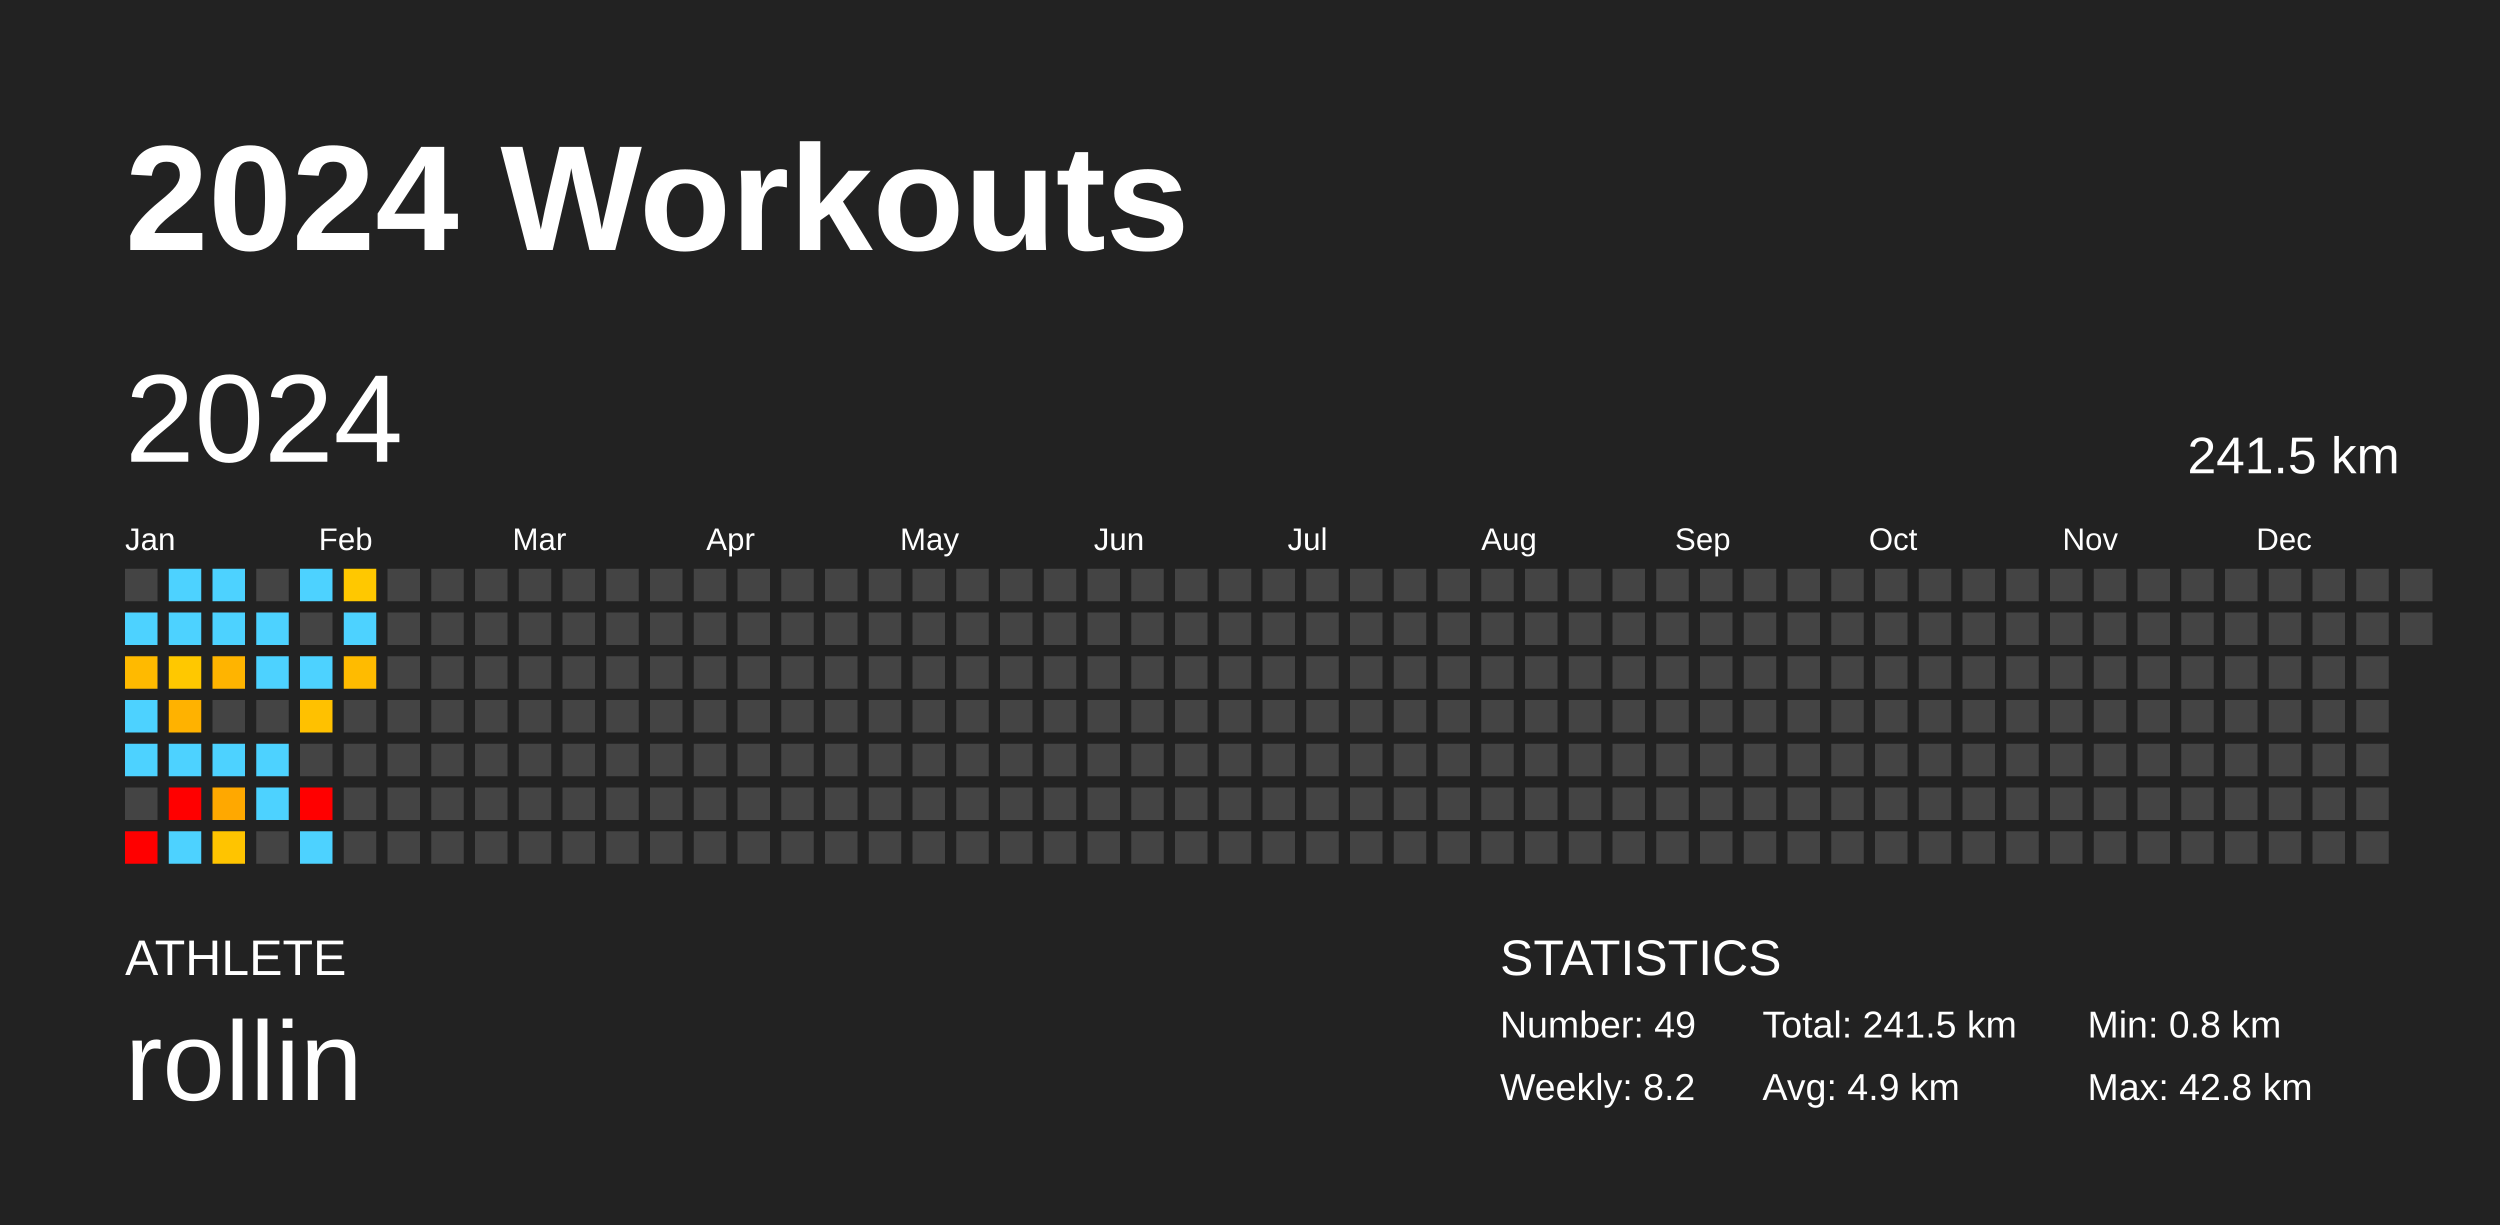
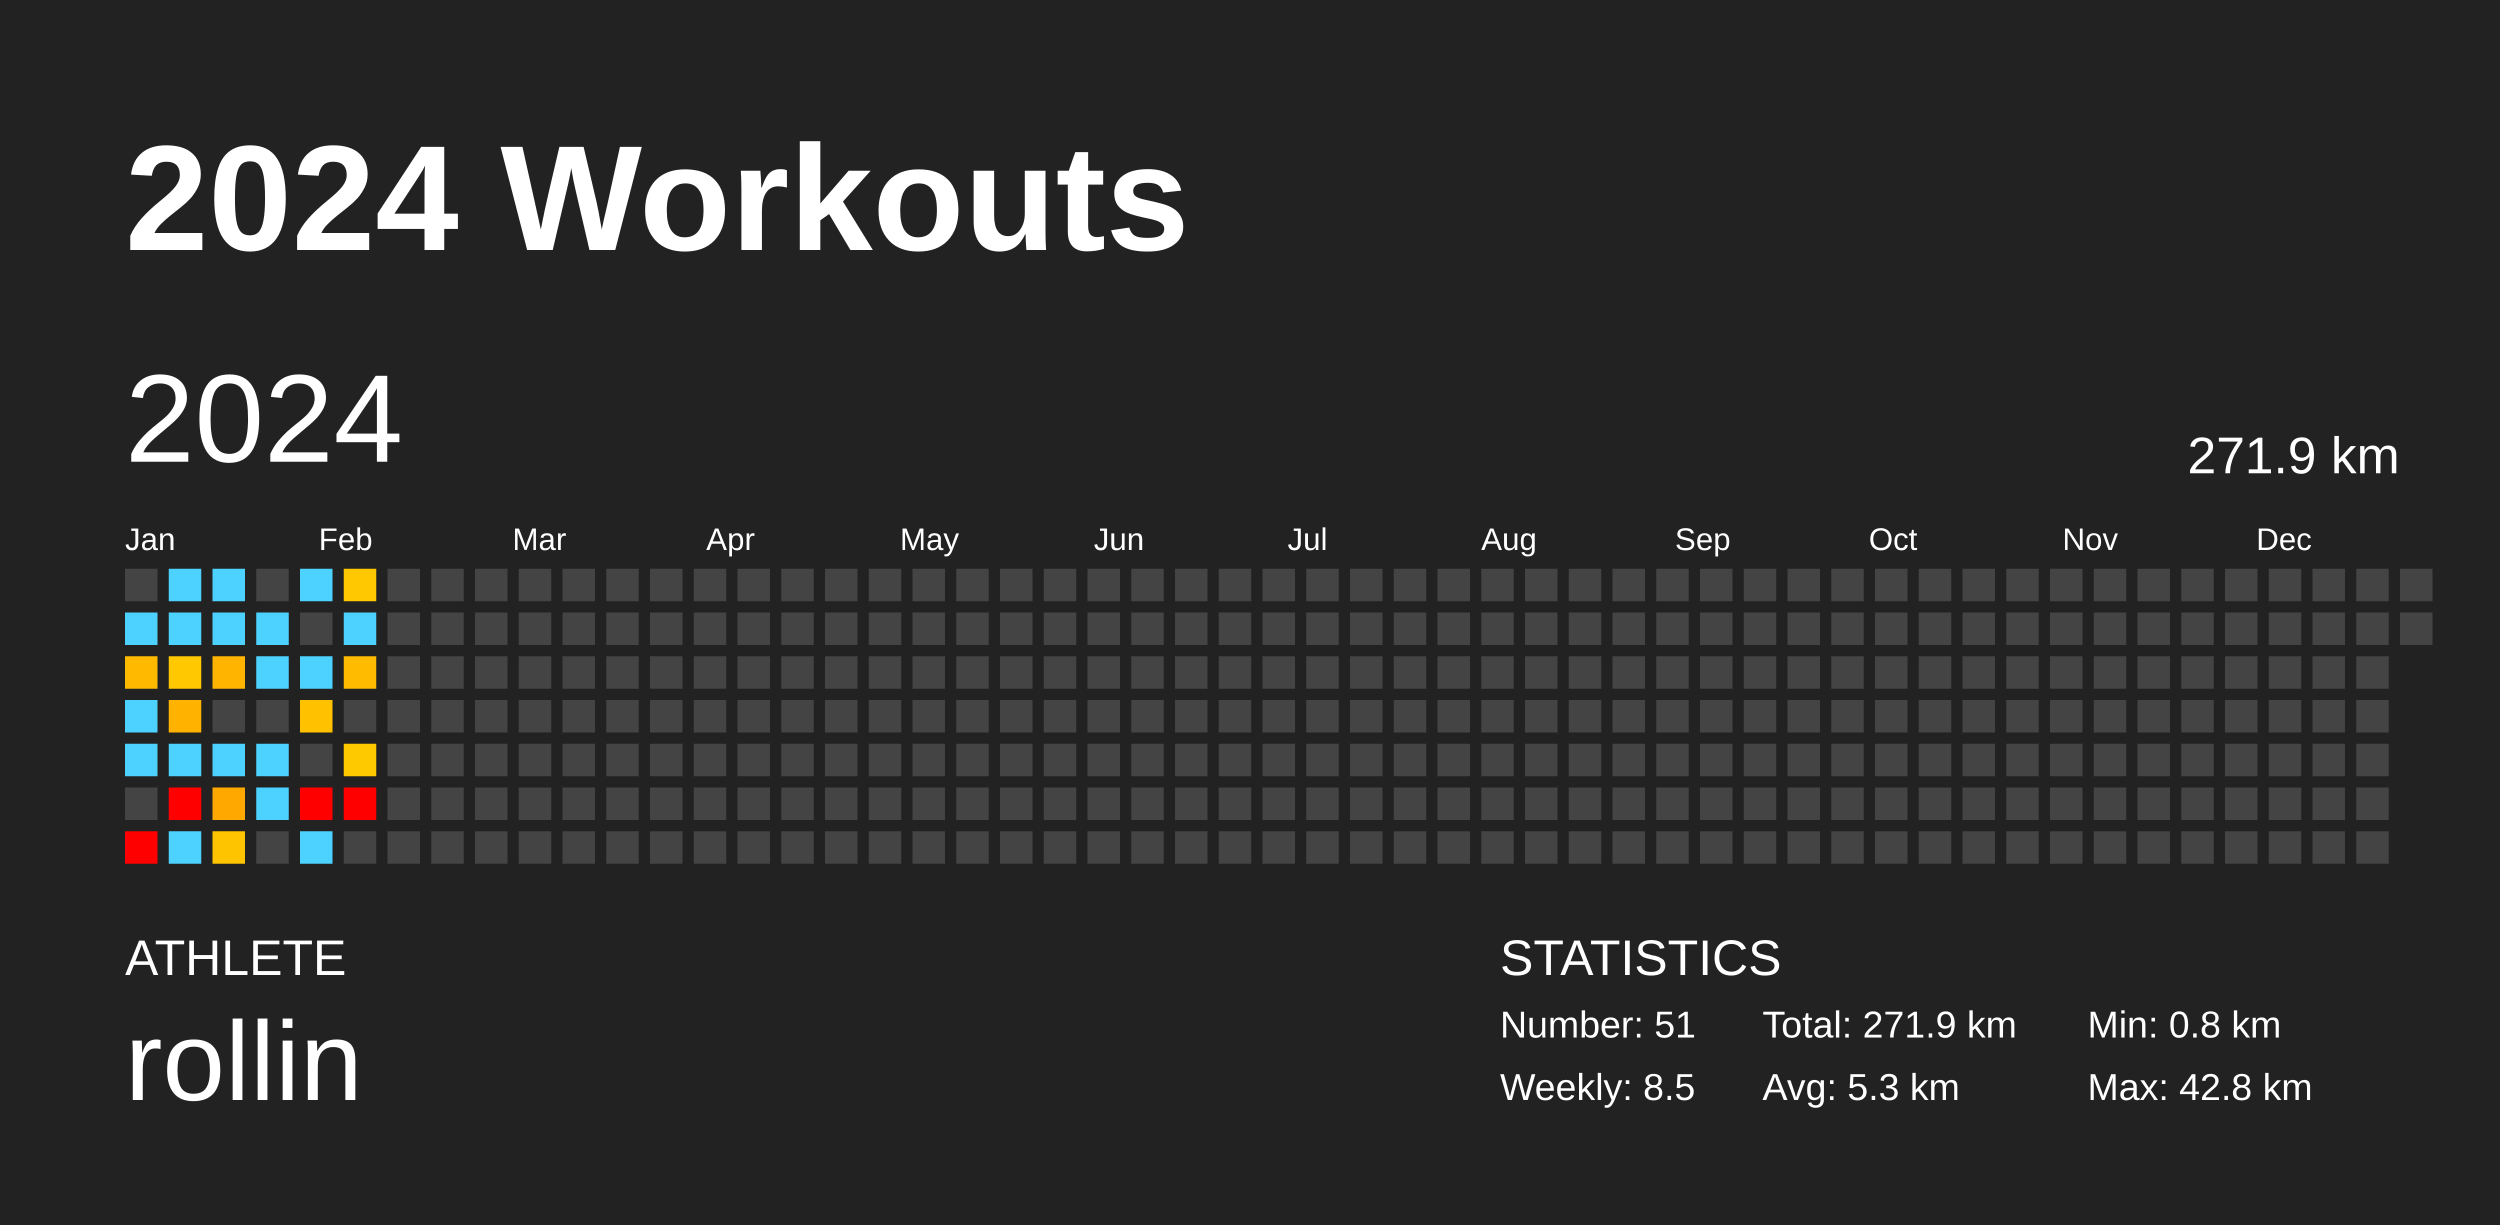
<svg xmlns="http://www.w3.org/2000/svg" baseProfile="full" height="98mm" version="1.1" viewBox="0,0,200,98" width="200mm">
  <defs />
  <rect fill="#222222" height="98" width="200" x="0" y="0" />
  <text fill="#FFFFFF" style="font-size:12px; font-family:Arial; font-weight:bold;" x="10" y="20">2024 Workouts</text>
  <text fill="#FFFFFF" style="font-size:4px; font-family:Arial" x="10" y="78">ATHLETE</text>
  <text fill="#FFFFFF" style="font-size:9px; font-family:Arial" x="10" y="88">rollin</text>
  <text fill="#FFFFFF" style="font-size:4px; font-family:Arial" x="120" y="78">STATISTICS</text>
-   <text fill="#FFFFFF" style="font-size:3px; font-family:Arial" x="120" y="83">Number: 49</text>
-   <text fill="#FFFFFF" style="font-size:3px; font-family:Arial" x="120" y="88">Weekly: 8.2</text>
-   <text fill="#FFFFFF" style="font-size:3px; font-family:Arial" x="141" y="83">Total: 241.5 km</text>
-   <text fill="#FFFFFF" style="font-size:3px; font-family:Arial" x="141" y="88">Avg: 4.9 km</text>
+   <text fill="#FFFFFF" style="font-size:3px; font-family:Arial" x="120" y="83">Number: 51</text>
+   <text fill="#FFFFFF" style="font-size:3px; font-family:Arial" x="120" y="88">Weekly: 8.5</text>
+   <text fill="#FFFFFF" style="font-size:3px; font-family:Arial" x="141" y="83">Total: 271.9 km</text>
+   <text fill="#FFFFFF" style="font-size:3px; font-family:Arial" x="141" y="88">Avg: 5.3 km</text>
  <text fill="#FFFFFF" style="font-size:3px; font-family:Arial" x="167" y="83">Min: 0.8 km</text>
  <text fill="#FFFFFF" style="font-size:3px; font-family:Arial" x="167" y="88">Max: 42.8 km</text>
  <text dominant-baseline="hanging" fill="#FFFFFF" style="font-size:10.0px; font-family:Arial;" x="10" y="30">2024</text>
-   <text dominant-baseline="hanging" fill="#FFFFFF" style="font-size:4.125px; font-family:Arial;" x="175" y="35">241.5 km</text>
+   <text dominant-baseline="hanging" fill="#FFFFFF" style="font-size:4.125px; font-family:Arial;" x="175" y="35">271.9 km</text>
  <text fill="#FFFFFF" style="font-size:2.5px; font-family:Arial" x="10.0" y="44">Jan</text>
  <text fill="#FFFFFF" style="font-size:2.5px; font-family:Arial" x="25.5" y="44">Feb</text>
  <text fill="#FFFFFF" style="font-size:2.5px; font-family:Arial" x="41.0" y="44">Mar</text>
  <text fill="#FFFFFF" style="font-size:2.5px; font-family:Arial" x="56.5" y="44">Apr</text>
  <text fill="#FFFFFF" style="font-size:2.5px; font-family:Arial" x="72.0" y="44">May</text>
  <text fill="#FFFFFF" style="font-size:2.5px; font-family:Arial" x="87.5" y="44">Jun</text>
  <text fill="#FFFFFF" style="font-size:2.5px; font-family:Arial" x="103.0" y="44">Jul</text>
  <text fill="#FFFFFF" style="font-size:2.5px; font-family:Arial" x="118.5" y="44">Aug</text>
  <text fill="#FFFFFF" style="font-size:2.5px; font-family:Arial" x="134.0" y="44">Sep</text>
  <text fill="#FFFFFF" style="font-size:2.5px; font-family:Arial" x="149.5" y="44">Oct</text>
  <text fill="#FFFFFF" style="font-size:2.5px; font-family:Arial" x="165.0" y="44">Nov</text>
  <text fill="#FFFFFF" style="font-size:2.5px; font-family:Arial" x="180.5" y="44">Dec</text>
  <rect fill="#444444" height="2.6" width="2.6" x="10.0" y="45.5" />
  <rect fill="#4dd2ff" height="2.6" width="2.6" x="10.0" y="49.0" />
  <rect fill="#ffba00" height="2.6" width="2.6" x="10.0" y="52.5" />
  <rect fill="#4dd2ff" height="2.6" width="2.6" x="10.0" y="56.0" />
  <rect fill="#4dd2ff" height="2.6" width="2.6" x="10.0" y="59.5" />
  <rect fill="#444444" height="2.6" width="2.6" x="10.0" y="63.0" />
  <rect fill="red" height="2.6" width="2.6" x="10.0" y="66.5" />
  <rect fill="#4dd2ff" height="2.6" width="2.6" x="13.5" y="45.5" />
  <rect fill="#4dd2ff" height="2.6" width="2.6" x="13.5" y="49.0" />
  <rect fill="#ffc800" height="2.6" width="2.6" x="13.5" y="52.5" />
  <rect fill="#ffb200" height="2.6" width="2.6" x="13.5" y="56.0" />
  <rect fill="#4dd2ff" height="2.6" width="2.6" x="13.5" y="59.5" />
  <rect fill="red" height="2.6" width="2.6" x="13.5" y="63.0" />
  <rect fill="#4dd2ff" height="2.6" width="2.6" x="13.5" y="66.5" />
  <rect fill="#4dd2ff" height="2.6" width="2.6" x="17.0" y="45.5" />
  <rect fill="#4dd2ff" height="2.6" width="2.6" x="17.0" y="49.0" />
  <rect fill="#ffb400" height="2.6" width="2.6" x="17.0" y="52.5" />
  <rect fill="#444444" height="2.6" width="2.6" x="17.0" y="56.0" />
  <rect fill="#4dd2ff" height="2.6" width="2.6" x="17.0" y="59.5" />
  <rect fill="#ffa800" height="2.6" width="2.6" x="17.0" y="63.0" />
  <rect fill="#ffc400" height="2.6" width="2.6" x="17.0" y="66.5" />
  <rect fill="#444444" height="2.6" width="2.6" x="20.5" y="45.5" />
  <rect fill="#4dd2ff" height="2.6" width="2.6" x="20.5" y="49.0" />
  <rect fill="#4dd2ff" height="2.6" width="2.6" x="20.5" y="52.5" />
  <rect fill="#444444" height="2.6" width="2.6" x="20.5" y="56.0" />
  <rect fill="#4dd2ff" height="2.6" width="2.6" x="20.5" y="59.5" />
  <rect fill="#4dd2ff" height="2.6" width="2.6" x="20.5" y="63.0" />
  <rect fill="#444444" height="2.6" width="2.6" x="20.5" y="66.5" />
  <rect fill="#4dd2ff" height="2.6" width="2.6" x="24.0" y="45.5" />
  <rect fill="#444444" height="2.6" width="2.6" x="24.0" y="49.0" />
  <rect fill="#4dd2ff" height="2.6" width="2.6" x="24.0" y="52.5" />
  <rect fill="#ffc100" height="2.6" width="2.6" x="24.0" y="56.0" />
  <rect fill="#444444" height="2.6" width="2.6" x="24.0" y="59.5" />
  <rect fill="red" height="2.6" width="2.6" x="24.0" y="63.0" />
  <rect fill="#4dd2ff" height="2.6" width="2.6" x="24.0" y="66.5" />
  <rect fill="#ffc800" height="2.6" width="2.6" x="27.5" y="45.5" />
  <rect fill="#4dd2ff" height="2.6" width="2.6" x="27.5" y="49.0" />
  <rect fill="#ffbb00" height="2.6" width="2.6" x="27.5" y="52.5" />
  <rect fill="#444444" height="2.6" width="2.6" x="27.5" y="56.0" />
-   <rect fill="#444444" height="2.6" width="2.6" x="27.5" y="59.5" />
-   <rect fill="#444444" height="2.6" width="2.6" x="27.5" y="63.0" />
+   <rect fill="#ffc900" height="2.6" width="2.6" x="27.5" y="59.5" />
+   <rect fill="red" height="2.6" width="2.6" x="27.5" y="63.0" />
  <rect fill="#444444" height="2.6" width="2.6" x="27.5" y="66.5" />
  <rect fill="#444444" height="2.6" width="2.6" x="31.0" y="45.5" />
  <rect fill="#444444" height="2.6" width="2.6" x="31.0" y="49.0" />
  <rect fill="#444444" height="2.6" width="2.6" x="31.0" y="52.5" />
  <rect fill="#444444" height="2.6" width="2.6" x="31.0" y="56.0" />
  <rect fill="#444444" height="2.6" width="2.6" x="31.0" y="59.5" />
  <rect fill="#444444" height="2.6" width="2.6" x="31.0" y="63.0" />
  <rect fill="#444444" height="2.6" width="2.6" x="31.0" y="66.5" />
  <rect fill="#444444" height="2.6" width="2.6" x="34.5" y="45.5" />
  <rect fill="#444444" height="2.6" width="2.6" x="34.5" y="49.0" />
  <rect fill="#444444" height="2.6" width="2.6" x="34.5" y="52.5" />
  <rect fill="#444444" height="2.6" width="2.6" x="34.5" y="56.0" />
  <rect fill="#444444" height="2.6" width="2.6" x="34.5" y="59.5" />
  <rect fill="#444444" height="2.6" width="2.6" x="34.5" y="63.0" />
  <rect fill="#444444" height="2.6" width="2.6" x="34.5" y="66.5" />
  <rect fill="#444444" height="2.6" width="2.6" x="38.0" y="45.5" />
  <rect fill="#444444" height="2.6" width="2.6" x="38.0" y="49.0" />
  <rect fill="#444444" height="2.6" width="2.6" x="38.0" y="52.5" />
  <rect fill="#444444" height="2.6" width="2.6" x="38.0" y="56.0" />
  <rect fill="#444444" height="2.6" width="2.6" x="38.0" y="59.5" />
  <rect fill="#444444" height="2.6" width="2.6" x="38.0" y="63.0" />
  <rect fill="#444444" height="2.6" width="2.6" x="38.0" y="66.5" />
  <rect fill="#444444" height="2.6" width="2.6" x="41.5" y="45.5" />
  <rect fill="#444444" height="2.6" width="2.6" x="41.5" y="49.0" />
  <rect fill="#444444" height="2.6" width="2.6" x="41.5" y="52.5" />
  <rect fill="#444444" height="2.6" width="2.6" x="41.5" y="56.0" />
  <rect fill="#444444" height="2.6" width="2.6" x="41.5" y="59.5" />
  <rect fill="#444444" height="2.6" width="2.6" x="41.5" y="63.0" />
  <rect fill="#444444" height="2.6" width="2.6" x="41.5" y="66.5" />
  <rect fill="#444444" height="2.6" width="2.6" x="45.0" y="45.5" />
  <rect fill="#444444" height="2.6" width="2.6" x="45.0" y="49.0" />
  <rect fill="#444444" height="2.6" width="2.6" x="45.0" y="52.5" />
  <rect fill="#444444" height="2.6" width="2.6" x="45.0" y="56.0" />
  <rect fill="#444444" height="2.6" width="2.6" x="45.0" y="59.5" />
  <rect fill="#444444" height="2.6" width="2.6" x="45.0" y="63.0" />
  <rect fill="#444444" height="2.6" width="2.6" x="45.0" y="66.5" />
  <rect fill="#444444" height="2.6" width="2.6" x="48.5" y="45.5" />
  <rect fill="#444444" height="2.6" width="2.6" x="48.5" y="49.0" />
  <rect fill="#444444" height="2.6" width="2.6" x="48.5" y="52.5" />
  <rect fill="#444444" height="2.6" width="2.6" x="48.5" y="56.0" />
  <rect fill="#444444" height="2.6" width="2.6" x="48.5" y="59.5" />
  <rect fill="#444444" height="2.6" width="2.6" x="48.5" y="63.0" />
  <rect fill="#444444" height="2.6" width="2.6" x="48.5" y="66.5" />
  <rect fill="#444444" height="2.6" width="2.6" x="52.0" y="45.5" />
  <rect fill="#444444" height="2.6" width="2.6" x="52.0" y="49.0" />
  <rect fill="#444444" height="2.6" width="2.6" x="52.0" y="52.5" />
  <rect fill="#444444" height="2.6" width="2.6" x="52.0" y="56.0" />
  <rect fill="#444444" height="2.6" width="2.6" x="52.0" y="59.5" />
  <rect fill="#444444" height="2.6" width="2.6" x="52.0" y="63.0" />
  <rect fill="#444444" height="2.6" width="2.6" x="52.0" y="66.5" />
  <rect fill="#444444" height="2.6" width="2.6" x="55.5" y="45.5" />
  <rect fill="#444444" height="2.6" width="2.6" x="55.5" y="49.0" />
  <rect fill="#444444" height="2.6" width="2.6" x="55.5" y="52.5" />
  <rect fill="#444444" height="2.6" width="2.6" x="55.5" y="56.0" />
  <rect fill="#444444" height="2.6" width="2.6" x="55.5" y="59.5" />
  <rect fill="#444444" height="2.6" width="2.6" x="55.5" y="63.0" />
  <rect fill="#444444" height="2.6" width="2.6" x="55.5" y="66.5" />
  <rect fill="#444444" height="2.6" width="2.6" x="59.0" y="45.5" />
  <rect fill="#444444" height="2.6" width="2.6" x="59.0" y="49.0" />
  <rect fill="#444444" height="2.6" width="2.6" x="59.0" y="52.5" />
  <rect fill="#444444" height="2.6" width="2.6" x="59.0" y="56.0" />
  <rect fill="#444444" height="2.6" width="2.6" x="59.0" y="59.5" />
  <rect fill="#444444" height="2.6" width="2.6" x="59.0" y="63.0" />
  <rect fill="#444444" height="2.6" width="2.6" x="59.0" y="66.5" />
  <rect fill="#444444" height="2.6" width="2.6" x="62.5" y="45.5" />
  <rect fill="#444444" height="2.6" width="2.6" x="62.5" y="49.0" />
  <rect fill="#444444" height="2.6" width="2.6" x="62.5" y="52.5" />
  <rect fill="#444444" height="2.6" width="2.6" x="62.5" y="56.0" />
  <rect fill="#444444" height="2.6" width="2.6" x="62.5" y="59.5" />
  <rect fill="#444444" height="2.6" width="2.6" x="62.5" y="63.0" />
  <rect fill="#444444" height="2.6" width="2.6" x="62.5" y="66.5" />
  <rect fill="#444444" height="2.6" width="2.6" x="66.0" y="45.5" />
  <rect fill="#444444" height="2.6" width="2.6" x="66.0" y="49.0" />
  <rect fill="#444444" height="2.6" width="2.6" x="66.0" y="52.5" />
  <rect fill="#444444" height="2.6" width="2.6" x="66.0" y="56.0" />
  <rect fill="#444444" height="2.6" width="2.6" x="66.0" y="59.5" />
  <rect fill="#444444" height="2.6" width="2.6" x="66.0" y="63.0" />
  <rect fill="#444444" height="2.6" width="2.6" x="66.0" y="66.5" />
  <rect fill="#444444" height="2.6" width="2.6" x="69.5" y="45.5" />
  <rect fill="#444444" height="2.6" width="2.6" x="69.5" y="49.0" />
  <rect fill="#444444" height="2.6" width="2.6" x="69.5" y="52.5" />
  <rect fill="#444444" height="2.6" width="2.6" x="69.5" y="56.0" />
  <rect fill="#444444" height="2.6" width="2.6" x="69.5" y="59.5" />
  <rect fill="#444444" height="2.6" width="2.6" x="69.5" y="63.0" />
  <rect fill="#444444" height="2.6" width="2.6" x="69.5" y="66.5" />
  <rect fill="#444444" height="2.6" width="2.6" x="73.0" y="45.5" />
  <rect fill="#444444" height="2.6" width="2.6" x="73.0" y="49.0" />
  <rect fill="#444444" height="2.6" width="2.6" x="73.0" y="52.5" />
  <rect fill="#444444" height="2.6" width="2.6" x="73.0" y="56.0" />
  <rect fill="#444444" height="2.6" width="2.6" x="73.0" y="59.5" />
  <rect fill="#444444" height="2.6" width="2.6" x="73.0" y="63.0" />
  <rect fill="#444444" height="2.6" width="2.6" x="73.0" y="66.5" />
  <rect fill="#444444" height="2.6" width="2.6" x="76.5" y="45.5" />
  <rect fill="#444444" height="2.6" width="2.6" x="76.5" y="49.0" />
  <rect fill="#444444" height="2.6" width="2.6" x="76.5" y="52.5" />
  <rect fill="#444444" height="2.6" width="2.6" x="76.5" y="56.0" />
  <rect fill="#444444" height="2.6" width="2.6" x="76.5" y="59.5" />
  <rect fill="#444444" height="2.6" width="2.6" x="76.5" y="63.0" />
  <rect fill="#444444" height="2.6" width="2.6" x="76.5" y="66.5" />
  <rect fill="#444444" height="2.6" width="2.6" x="80.0" y="45.5" />
  <rect fill="#444444" height="2.6" width="2.6" x="80.0" y="49.0" />
  <rect fill="#444444" height="2.6" width="2.6" x="80.0" y="52.5" />
  <rect fill="#444444" height="2.6" width="2.6" x="80.0" y="56.0" />
  <rect fill="#444444" height="2.6" width="2.6" x="80.0" y="59.5" />
  <rect fill="#444444" height="2.6" width="2.6" x="80.0" y="63.0" />
  <rect fill="#444444" height="2.6" width="2.6" x="80.0" y="66.5" />
  <rect fill="#444444" height="2.6" width="2.6" x="83.5" y="45.5" />
  <rect fill="#444444" height="2.6" width="2.6" x="83.5" y="49.0" />
  <rect fill="#444444" height="2.6" width="2.6" x="83.5" y="52.5" />
  <rect fill="#444444" height="2.6" width="2.6" x="83.5" y="56.0" />
  <rect fill="#444444" height="2.6" width="2.6" x="83.5" y="59.5" />
  <rect fill="#444444" height="2.6" width="2.6" x="83.5" y="63.0" />
  <rect fill="#444444" height="2.6" width="2.6" x="83.5" y="66.5" />
  <rect fill="#444444" height="2.6" width="2.6" x="87.0" y="45.5" />
  <rect fill="#444444" height="2.6" width="2.6" x="87.0" y="49.0" />
  <rect fill="#444444" height="2.6" width="2.6" x="87.0" y="52.5" />
  <rect fill="#444444" height="2.6" width="2.6" x="87.0" y="56.0" />
  <rect fill="#444444" height="2.6" width="2.6" x="87.0" y="59.5" />
  <rect fill="#444444" height="2.6" width="2.6" x="87.0" y="63.0" />
  <rect fill="#444444" height="2.6" width="2.6" x="87.0" y="66.5" />
  <rect fill="#444444" height="2.6" width="2.6" x="90.5" y="45.5" />
  <rect fill="#444444" height="2.6" width="2.6" x="90.5" y="49.0" />
  <rect fill="#444444" height="2.6" width="2.6" x="90.5" y="52.5" />
  <rect fill="#444444" height="2.6" width="2.6" x="90.5" y="56.0" />
  <rect fill="#444444" height="2.6" width="2.6" x="90.5" y="59.5" />
  <rect fill="#444444" height="2.6" width="2.6" x="90.5" y="63.0" />
  <rect fill="#444444" height="2.6" width="2.6" x="90.5" y="66.5" />
  <rect fill="#444444" height="2.6" width="2.6" x="94.0" y="45.5" />
  <rect fill="#444444" height="2.6" width="2.6" x="94.0" y="49.0" />
  <rect fill="#444444" height="2.6" width="2.6" x="94.0" y="52.5" />
  <rect fill="#444444" height="2.6" width="2.6" x="94.0" y="56.0" />
  <rect fill="#444444" height="2.6" width="2.6" x="94.0" y="59.5" />
  <rect fill="#444444" height="2.6" width="2.6" x="94.0" y="63.0" />
  <rect fill="#444444" height="2.6" width="2.6" x="94.0" y="66.5" />
  <rect fill="#444444" height="2.6" width="2.6" x="97.5" y="45.5" />
  <rect fill="#444444" height="2.6" width="2.6" x="97.5" y="49.0" />
  <rect fill="#444444" height="2.6" width="2.6" x="97.5" y="52.5" />
  <rect fill="#444444" height="2.6" width="2.6" x="97.5" y="56.0" />
  <rect fill="#444444" height="2.6" width="2.6" x="97.5" y="59.5" />
  <rect fill="#444444" height="2.6" width="2.6" x="97.5" y="63.0" />
  <rect fill="#444444" height="2.6" width="2.6" x="97.5" y="66.5" />
  <rect fill="#444444" height="2.6" width="2.6" x="101.0" y="45.5" />
  <rect fill="#444444" height="2.6" width="2.6" x="101.0" y="49.0" />
  <rect fill="#444444" height="2.6" width="2.6" x="101.0" y="52.5" />
  <rect fill="#444444" height="2.6" width="2.6" x="101.0" y="56.0" />
  <rect fill="#444444" height="2.6" width="2.6" x="101.0" y="59.5" />
  <rect fill="#444444" height="2.6" width="2.6" x="101.0" y="63.0" />
  <rect fill="#444444" height="2.6" width="2.6" x="101.0" y="66.5" />
  <rect fill="#444444" height="2.6" width="2.6" x="104.5" y="45.5" />
  <rect fill="#444444" height="2.6" width="2.6" x="104.5" y="49.0" />
  <rect fill="#444444" height="2.6" width="2.6" x="104.5" y="52.5" />
  <rect fill="#444444" height="2.6" width="2.6" x="104.5" y="56.0" />
  <rect fill="#444444" height="2.6" width="2.6" x="104.5" y="59.5" />
  <rect fill="#444444" height="2.6" width="2.6" x="104.5" y="63.0" />
  <rect fill="#444444" height="2.6" width="2.6" x="104.5" y="66.5" />
  <rect fill="#444444" height="2.6" width="2.6" x="108.0" y="45.5" />
  <rect fill="#444444" height="2.6" width="2.6" x="108.0" y="49.0" />
  <rect fill="#444444" height="2.6" width="2.6" x="108.0" y="52.5" />
  <rect fill="#444444" height="2.6" width="2.6" x="108.0" y="56.0" />
  <rect fill="#444444" height="2.6" width="2.6" x="108.0" y="59.5" />
  <rect fill="#444444" height="2.6" width="2.6" x="108.0" y="63.0" />
  <rect fill="#444444" height="2.6" width="2.6" x="108.0" y="66.5" />
  <rect fill="#444444" height="2.6" width="2.6" x="111.5" y="45.5" />
  <rect fill="#444444" height="2.6" width="2.6" x="111.5" y="49.0" />
  <rect fill="#444444" height="2.6" width="2.6" x="111.5" y="52.5" />
  <rect fill="#444444" height="2.6" width="2.6" x="111.5" y="56.0" />
  <rect fill="#444444" height="2.6" width="2.6" x="111.5" y="59.5" />
  <rect fill="#444444" height="2.6" width="2.6" x="111.5" y="63.0" />
  <rect fill="#444444" height="2.6" width="2.6" x="111.5" y="66.5" />
  <rect fill="#444444" height="2.6" width="2.6" x="115.0" y="45.5" />
  <rect fill="#444444" height="2.6" width="2.6" x="115.0" y="49.0" />
  <rect fill="#444444" height="2.6" width="2.6" x="115.0" y="52.5" />
  <rect fill="#444444" height="2.6" width="2.6" x="115.0" y="56.0" />
  <rect fill="#444444" height="2.6" width="2.6" x="115.0" y="59.5" />
  <rect fill="#444444" height="2.6" width="2.6" x="115.0" y="63.0" />
  <rect fill="#444444" height="2.6" width="2.6" x="115.0" y="66.5" />
  <rect fill="#444444" height="2.6" width="2.6" x="118.5" y="45.5" />
  <rect fill="#444444" height="2.6" width="2.6" x="118.5" y="49.0" />
  <rect fill="#444444" height="2.6" width="2.6" x="118.5" y="52.5" />
  <rect fill="#444444" height="2.6" width="2.6" x="118.5" y="56.0" />
  <rect fill="#444444" height="2.6" width="2.6" x="118.5" y="59.5" />
  <rect fill="#444444" height="2.6" width="2.6" x="118.5" y="63.0" />
  <rect fill="#444444" height="2.6" width="2.6" x="118.5" y="66.5" />
  <rect fill="#444444" height="2.6" width="2.6" x="122.0" y="45.5" />
  <rect fill="#444444" height="2.6" width="2.6" x="122.0" y="49.0" />
  <rect fill="#444444" height="2.6" width="2.6" x="122.0" y="52.5" />
  <rect fill="#444444" height="2.6" width="2.6" x="122.0" y="56.0" />
  <rect fill="#444444" height="2.6" width="2.6" x="122.0" y="59.5" />
  <rect fill="#444444" height="2.6" width="2.6" x="122.0" y="63.0" />
  <rect fill="#444444" height="2.6" width="2.6" x="122.0" y="66.5" />
  <rect fill="#444444" height="2.6" width="2.6" x="125.5" y="45.5" />
  <rect fill="#444444" height="2.6" width="2.6" x="125.5" y="49.0" />
  <rect fill="#444444" height="2.6" width="2.6" x="125.5" y="52.5" />
  <rect fill="#444444" height="2.6" width="2.6" x="125.5" y="56.0" />
  <rect fill="#444444" height="2.6" width="2.6" x="125.5" y="59.5" />
  <rect fill="#444444" height="2.6" width="2.6" x="125.5" y="63.0" />
  <rect fill="#444444" height="2.6" width="2.6" x="125.5" y="66.5" />
  <rect fill="#444444" height="2.6" width="2.6" x="129.0" y="45.5" />
  <rect fill="#444444" height="2.6" width="2.6" x="129.0" y="49.0" />
  <rect fill="#444444" height="2.6" width="2.6" x="129.0" y="52.5" />
  <rect fill="#444444" height="2.6" width="2.6" x="129.0" y="56.0" />
  <rect fill="#444444" height="2.6" width="2.6" x="129.0" y="59.5" />
  <rect fill="#444444" height="2.6" width="2.6" x="129.0" y="63.0" />
  <rect fill="#444444" height="2.6" width="2.6" x="129.0" y="66.5" />
  <rect fill="#444444" height="2.6" width="2.6" x="132.5" y="45.5" />
  <rect fill="#444444" height="2.6" width="2.6" x="132.5" y="49.0" />
  <rect fill="#444444" height="2.6" width="2.6" x="132.5" y="52.5" />
  <rect fill="#444444" height="2.6" width="2.6" x="132.5" y="56.0" />
  <rect fill="#444444" height="2.6" width="2.6" x="132.5" y="59.5" />
  <rect fill="#444444" height="2.6" width="2.6" x="132.5" y="63.0" />
  <rect fill="#444444" height="2.6" width="2.6" x="132.5" y="66.5" />
  <rect fill="#444444" height="2.6" width="2.6" x="136.0" y="45.5" />
  <rect fill="#444444" height="2.6" width="2.6" x="136.0" y="49.0" />
  <rect fill="#444444" height="2.6" width="2.6" x="136.0" y="52.5" />
  <rect fill="#444444" height="2.6" width="2.6" x="136.0" y="56.0" />
  <rect fill="#444444" height="2.6" width="2.6" x="136.0" y="59.5" />
  <rect fill="#444444" height="2.6" width="2.6" x="136.0" y="63.0" />
  <rect fill="#444444" height="2.6" width="2.6" x="136.0" y="66.5" />
  <rect fill="#444444" height="2.6" width="2.6" x="139.5" y="45.5" />
  <rect fill="#444444" height="2.6" width="2.6" x="139.5" y="49.0" />
  <rect fill="#444444" height="2.6" width="2.6" x="139.5" y="52.5" />
  <rect fill="#444444" height="2.6" width="2.6" x="139.5" y="56.0" />
  <rect fill="#444444" height="2.6" width="2.6" x="139.5" y="59.5" />
  <rect fill="#444444" height="2.6" width="2.6" x="139.5" y="63.0" />
  <rect fill="#444444" height="2.6" width="2.6" x="139.5" y="66.5" />
  <rect fill="#444444" height="2.6" width="2.6" x="143.0" y="45.5" />
  <rect fill="#444444" height="2.6" width="2.6" x="143.0" y="49.0" />
  <rect fill="#444444" height="2.6" width="2.6" x="143.0" y="52.5" />
  <rect fill="#444444" height="2.6" width="2.6" x="143.0" y="56.0" />
  <rect fill="#444444" height="2.6" width="2.6" x="143.0" y="59.5" />
  <rect fill="#444444" height="2.6" width="2.6" x="143.0" y="63.0" />
  <rect fill="#444444" height="2.6" width="2.6" x="143.0" y="66.5" />
  <rect fill="#444444" height="2.6" width="2.6" x="146.5" y="45.5" />
  <rect fill="#444444" height="2.6" width="2.6" x="146.5" y="49.0" />
  <rect fill="#444444" height="2.6" width="2.6" x="146.5" y="52.5" />
  <rect fill="#444444" height="2.6" width="2.6" x="146.5" y="56.0" />
  <rect fill="#444444" height="2.6" width="2.6" x="146.5" y="59.5" />
  <rect fill="#444444" height="2.6" width="2.6" x="146.5" y="63.0" />
  <rect fill="#444444" height="2.6" width="2.6" x="146.5" y="66.5" />
  <rect fill="#444444" height="2.6" width="2.6" x="150.0" y="45.5" />
  <rect fill="#444444" height="2.6" width="2.6" x="150.0" y="49.0" />
  <rect fill="#444444" height="2.6" width="2.6" x="150.0" y="52.5" />
  <rect fill="#444444" height="2.6" width="2.6" x="150.0" y="56.0" />
  <rect fill="#444444" height="2.6" width="2.6" x="150.0" y="59.5" />
  <rect fill="#444444" height="2.6" width="2.6" x="150.0" y="63.0" />
  <rect fill="#444444" height="2.6" width="2.6" x="150.0" y="66.5" />
  <rect fill="#444444" height="2.6" width="2.6" x="153.5" y="45.5" />
  <rect fill="#444444" height="2.6" width="2.6" x="153.5" y="49.0" />
  <rect fill="#444444" height="2.6" width="2.6" x="153.5" y="52.5" />
  <rect fill="#444444" height="2.6" width="2.6" x="153.5" y="56.0" />
  <rect fill="#444444" height="2.6" width="2.6" x="153.5" y="59.5" />
  <rect fill="#444444" height="2.6" width="2.6" x="153.5" y="63.0" />
  <rect fill="#444444" height="2.6" width="2.6" x="153.5" y="66.5" />
  <rect fill="#444444" height="2.6" width="2.6" x="157.0" y="45.5" />
  <rect fill="#444444" height="2.6" width="2.6" x="157.0" y="49.0" />
  <rect fill="#444444" height="2.6" width="2.6" x="157.0" y="52.5" />
  <rect fill="#444444" height="2.6" width="2.6" x="157.0" y="56.0" />
  <rect fill="#444444" height="2.6" width="2.6" x="157.0" y="59.5" />
  <rect fill="#444444" height="2.6" width="2.6" x="157.0" y="63.0" />
  <rect fill="#444444" height="2.6" width="2.6" x="157.0" y="66.5" />
  <rect fill="#444444" height="2.6" width="2.6" x="160.5" y="45.5" />
  <rect fill="#444444" height="2.6" width="2.6" x="160.5" y="49.0" />
  <rect fill="#444444" height="2.6" width="2.6" x="160.5" y="52.5" />
  <rect fill="#444444" height="2.6" width="2.6" x="160.5" y="56.0" />
  <rect fill="#444444" height="2.6" width="2.6" x="160.5" y="59.5" />
  <rect fill="#444444" height="2.6" width="2.6" x="160.5" y="63.0" />
  <rect fill="#444444" height="2.6" width="2.6" x="160.5" y="66.5" />
  <rect fill="#444444" height="2.6" width="2.6" x="164.0" y="45.5" />
  <rect fill="#444444" height="2.6" width="2.6" x="164.0" y="49.0" />
  <rect fill="#444444" height="2.6" width="2.6" x="164.0" y="52.5" />
  <rect fill="#444444" height="2.6" width="2.6" x="164.0" y="56.0" />
  <rect fill="#444444" height="2.6" width="2.6" x="164.0" y="59.5" />
  <rect fill="#444444" height="2.6" width="2.6" x="164.0" y="63.0" />
  <rect fill="#444444" height="2.6" width="2.6" x="164.0" y="66.5" />
  <rect fill="#444444" height="2.6" width="2.6" x="167.5" y="45.5" />
  <rect fill="#444444" height="2.6" width="2.6" x="167.5" y="49.0" />
  <rect fill="#444444" height="2.6" width="2.6" x="167.5" y="52.5" />
  <rect fill="#444444" height="2.6" width="2.6" x="167.5" y="56.0" />
  <rect fill="#444444" height="2.6" width="2.6" x="167.5" y="59.5" />
  <rect fill="#444444" height="2.6" width="2.6" x="167.5" y="63.0" />
  <rect fill="#444444" height="2.6" width="2.6" x="167.5" y="66.5" />
  <rect fill="#444444" height="2.6" width="2.6" x="171.0" y="45.5" />
  <rect fill="#444444" height="2.6" width="2.6" x="171.0" y="49.0" />
  <rect fill="#444444" height="2.6" width="2.6" x="171.0" y="52.5" />
  <rect fill="#444444" height="2.6" width="2.6" x="171.0" y="56.0" />
  <rect fill="#444444" height="2.6" width="2.6" x="171.0" y="59.5" />
  <rect fill="#444444" height="2.6" width="2.6" x="171.0" y="63.0" />
  <rect fill="#444444" height="2.6" width="2.6" x="171.0" y="66.5" />
  <rect fill="#444444" height="2.6" width="2.6" x="174.5" y="45.5" />
  <rect fill="#444444" height="2.6" width="2.6" x="174.5" y="49.0" />
  <rect fill="#444444" height="2.6" width="2.6" x="174.5" y="52.5" />
  <rect fill="#444444" height="2.6" width="2.6" x="174.5" y="56.0" />
  <rect fill="#444444" height="2.6" width="2.6" x="174.5" y="59.5" />
  <rect fill="#444444" height="2.6" width="2.6" x="174.5" y="63.0" />
  <rect fill="#444444" height="2.6" width="2.6" x="174.5" y="66.5" />
  <rect fill="#444444" height="2.6" width="2.6" x="178.0" y="45.5" />
  <rect fill="#444444" height="2.6" width="2.6" x="178.0" y="49.0" />
  <rect fill="#444444" height="2.6" width="2.6" x="178.0" y="52.5" />
  <rect fill="#444444" height="2.6" width="2.6" x="178.0" y="56.0" />
  <rect fill="#444444" height="2.6" width="2.6" x="178.0" y="59.5" />
  <rect fill="#444444" height="2.6" width="2.6" x="178.0" y="63.0" />
  <rect fill="#444444" height="2.6" width="2.6" x="178.0" y="66.5" />
  <rect fill="#444444" height="2.6" width="2.6" x="181.5" y="45.5" />
  <rect fill="#444444" height="2.6" width="2.6" x="181.5" y="49.0" />
  <rect fill="#444444" height="2.6" width="2.6" x="181.5" y="52.5" />
  <rect fill="#444444" height="2.6" width="2.6" x="181.5" y="56.0" />
  <rect fill="#444444" height="2.6" width="2.6" x="181.5" y="59.5" />
  <rect fill="#444444" height="2.6" width="2.6" x="181.5" y="63.0" />
  <rect fill="#444444" height="2.6" width="2.6" x="181.5" y="66.5" />
  <rect fill="#444444" height="2.6" width="2.6" x="185.0" y="45.5" />
  <rect fill="#444444" height="2.6" width="2.6" x="185.0" y="49.0" />
  <rect fill="#444444" height="2.6" width="2.6" x="185.0" y="52.5" />
  <rect fill="#444444" height="2.6" width="2.6" x="185.0" y="56.0" />
  <rect fill="#444444" height="2.6" width="2.6" x="185.0" y="59.5" />
  <rect fill="#444444" height="2.6" width="2.6" x="185.0" y="63.0" />
  <rect fill="#444444" height="2.6" width="2.6" x="185.0" y="66.5" />
  <rect fill="#444444" height="2.6" width="2.6" x="188.5" y="45.5" />
  <rect fill="#444444" height="2.6" width="2.6" x="188.5" y="49.0" />
  <rect fill="#444444" height="2.6" width="2.6" x="188.5" y="52.5" />
  <rect fill="#444444" height="2.6" width="2.6" x="188.5" y="56.0" />
  <rect fill="#444444" height="2.6" width="2.6" x="188.5" y="59.5" />
  <rect fill="#444444" height="2.6" width="2.6" x="188.5" y="63.0" />
  <rect fill="#444444" height="2.6" width="2.6" x="188.5" y="66.5" />
  <rect fill="#444444" height="2.6" width="2.6" x="192.0" y="45.5" />
  <rect fill="#444444" height="2.6" width="2.6" x="192.0" y="49.0" />
</svg>
